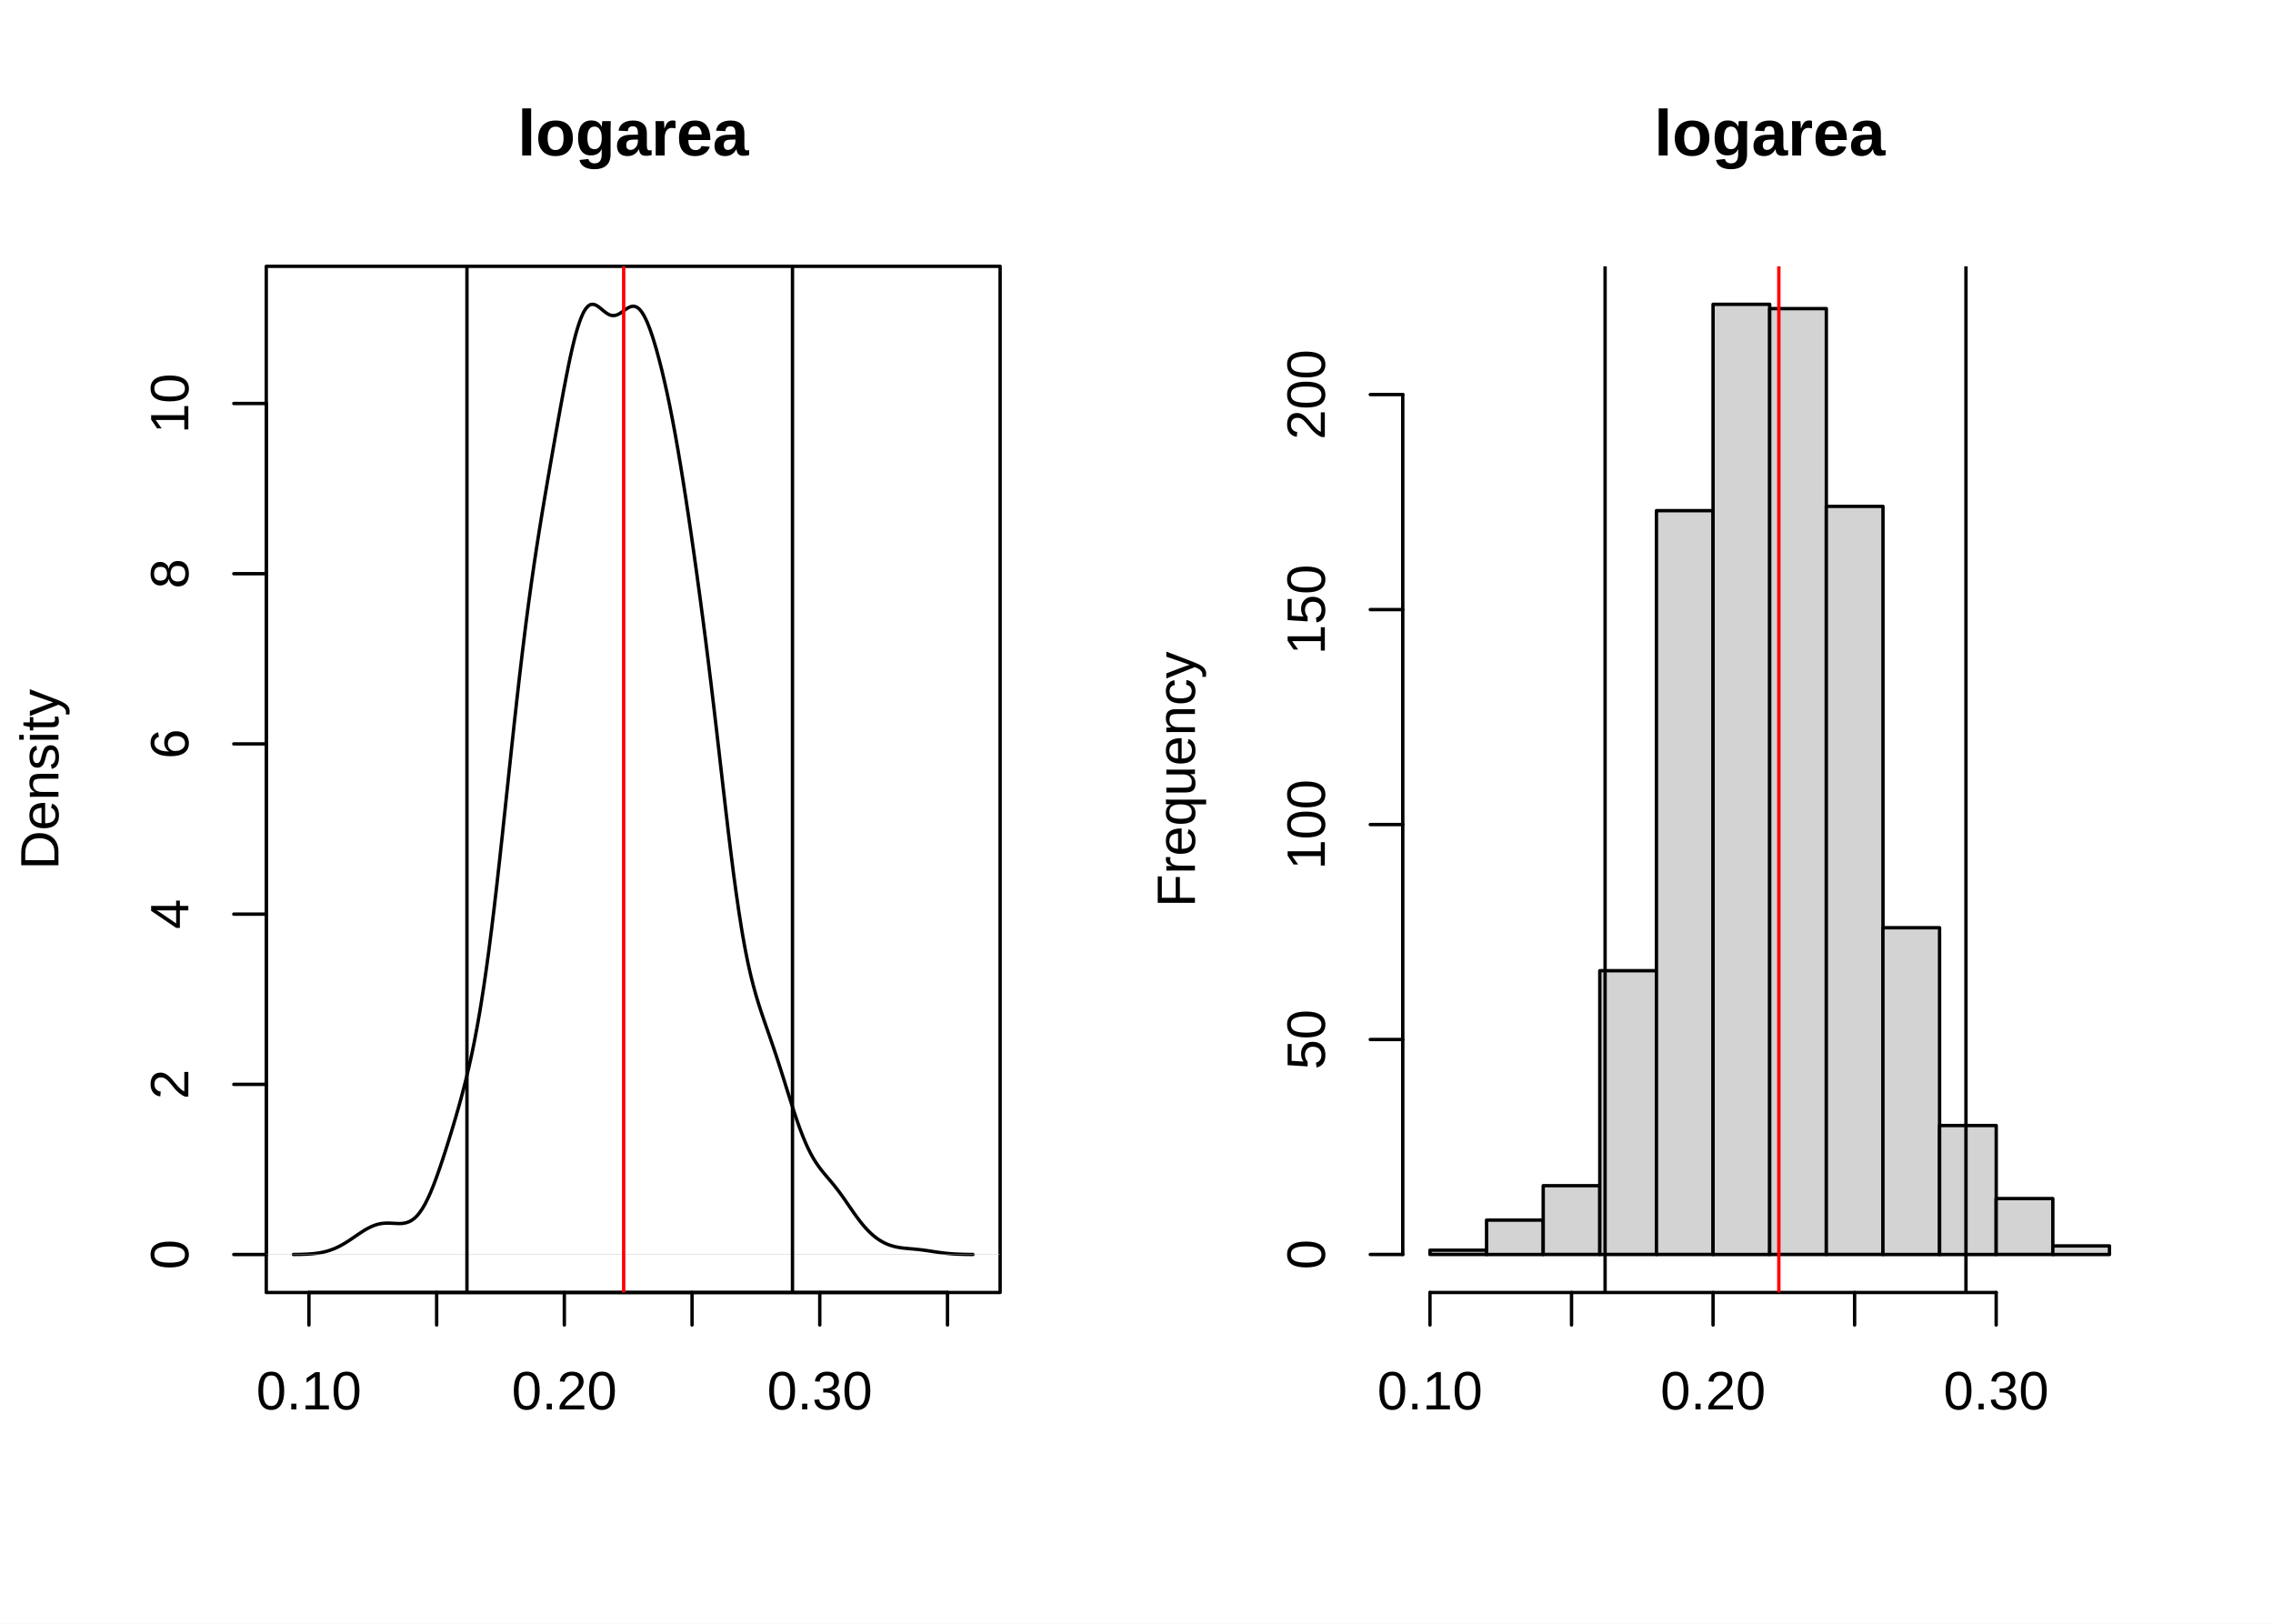
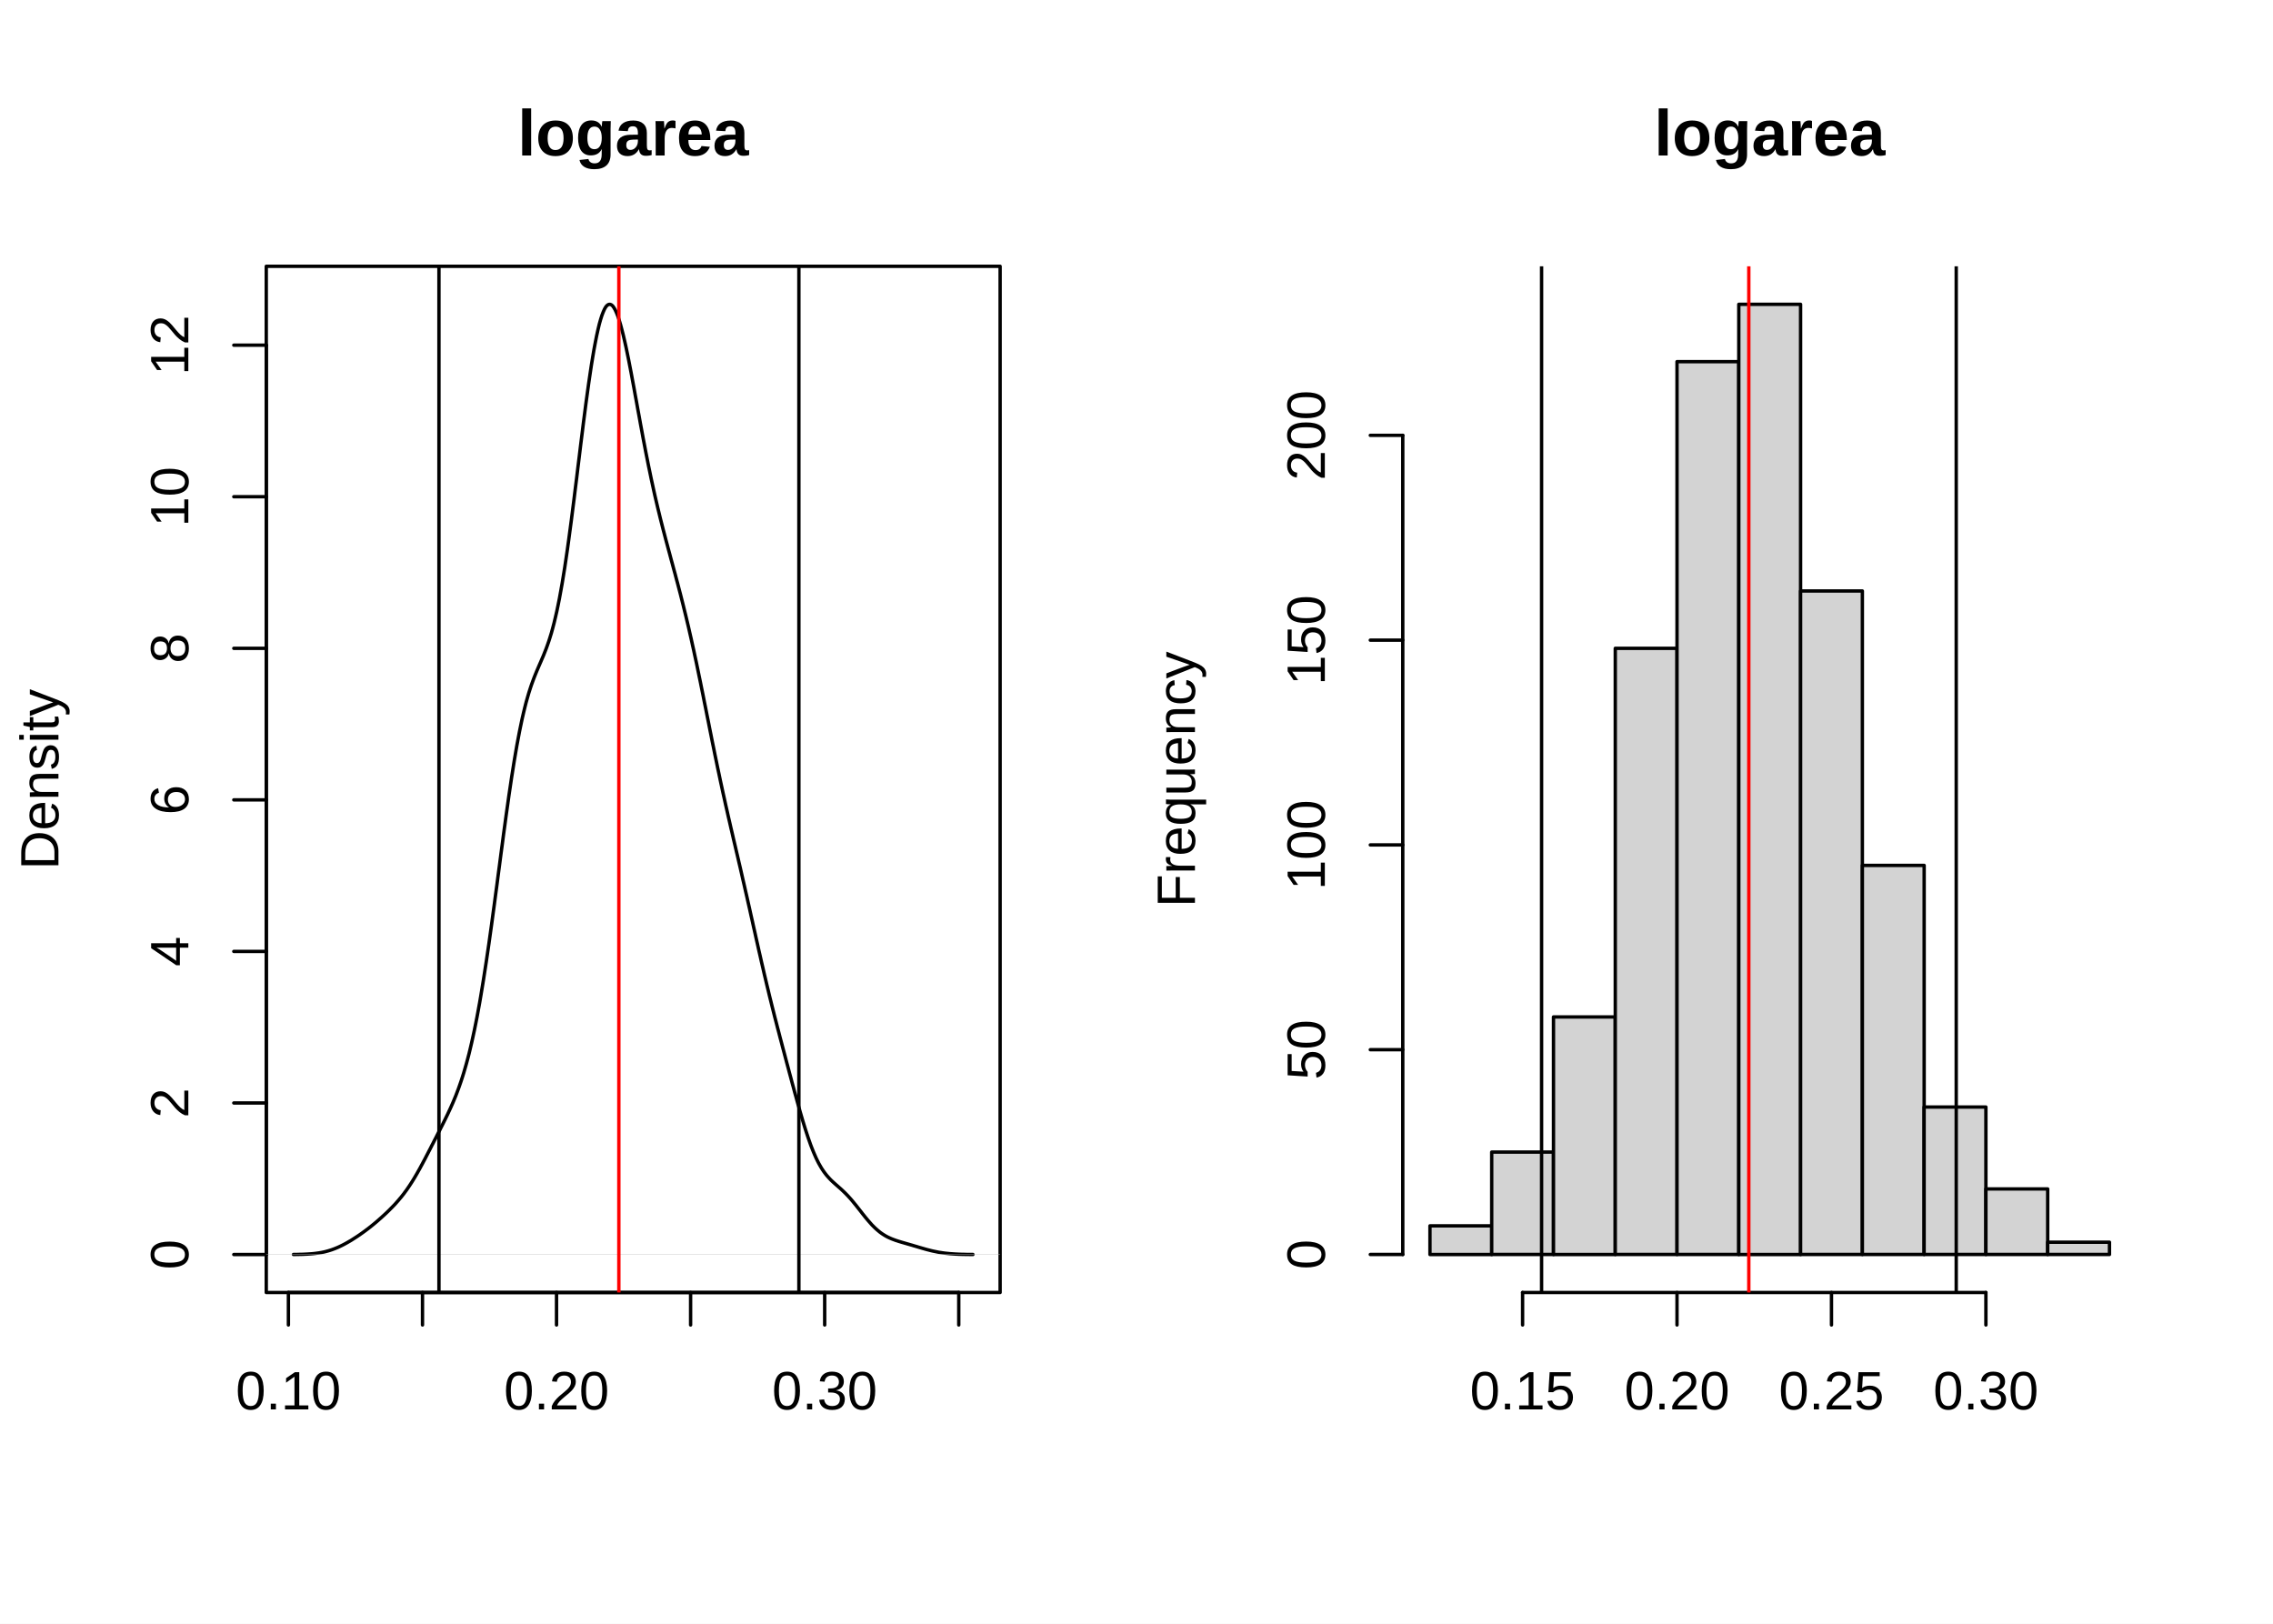
<svg xmlns="http://www.w3.org/2000/svg" viewBox="0 0 504.00 360.00">
  <defs>
    <style type="text/css">
    line, polyline, polygon, path, rect, circle {
      fill: none;
      stroke: #000000;
      stroke-linecap: round;
      stroke-linejoin: round;
      stroke-miterlimit: 10.00;
    }
  </style>
  </defs>
  <rect width="100%" height="100%" style="stroke: none; fill: #FFFFFF;" />
  <defs>
    <clipPath id="cpNTkuMDR8MjIxLjc2fDI4Ni41Nnw1OS4wNA==">
      <rect x="59.04" y="59.04" width="162.72" height="227.52" />
    </clipPath>
  </defs>
-   <polyline points="65.07,278.13 65.36,278.13 65.66,278.12 65.95,278.12 66.25,278.12 66.54,278.11 66.84,278.10 67.13,278.09 67.43,278.08 67.72,278.07 68.02,278.06 68.31,278.04 68.60,278.02 68.90,278.00 69.19,277.98 69.49,277.95 69.78,277.92 70.08,277.88 70.37,277.84 70.67,277.80 70.96,277.75 71.26,277.69 71.55,277.63 71.85,277.57 72.14,277.49 72.44,277.42 72.73,277.33 73.03,277.24 73.32,277.14 73.62,277.03 73.91,276.92 74.21,276.80 74.50,276.67 74.80,276.53 75.09,276.39 75.39,276.24 75.68,276.08 75.98,275.91 76.27,275.74 76.57,275.57 76.86,275.38 77.16,275.20 77.45,275.01 77.75,274.81 78.04,274.61 78.33,274.41 78.63,274.21 78.92,274.01 79.22,273.81 79.51,273.61 79.81,273.41 80.10,273.22 80.40,273.03 80.69,272.84 80.99,272.66 81.28,272.49 81.58,272.33 81.87,272.18 82.17,272.03 82.46,271.90 82.76,271.77 83.05,271.66 83.35,271.56 83.64,271.47 83.94,271.40 84.23,271.33 84.53,271.28 84.82,271.24 85.12,271.21 85.41,271.19 85.71,271.18 86.00,271.17 86.30,271.18 86.59,271.19 86.89,271.20 87.18,271.22 87.48,271.23 87.77,271.25 88.06,271.26 88.36,271.27 88.65,271.27 88.95,271.26 89.24,271.24 89.54,271.20 89.83,271.14 90.13,271.07 90.42,270.97 90.72,270.86 91.01,270.71 91.31,270.54 91.60,270.33 91.90,270.10 92.19,269.83 92.49,269.53 92.78,269.18 93.08,268.80 93.37,268.39 93.67,267.93 93.96,267.45 94.26,266.92 94.55,266.35 94.85,265.75 95.14,265.11 95.44,264.45 95.73,263.75 96.03,263.01 96.32,262.26 96.62,261.47 96.91,260.66 97.20,259.84 97.50,258.99 97.79,258.12 98.09,257.24 98.38,256.34 98.68,255.43 98.97,254.51 99.27,253.57 99.56,252.63 99.86,251.67 100.15,250.71 100.45,249.73 100.74,248.74 101.04,247.74 101.33,246.72 101.63,245.69 101.92,244.64 102.22,243.57 102.51,242.47 102.81,241.34 103.10,240.19 103.40,239.00 103.69,237.78 103.99,236.51 104.28,235.20 104.58,233.85 104.87,232.44 105.17,230.99 105.46,229.46 105.76,227.88 106.05,226.24 106.35,224.53 106.64,222.76 106.93,220.91 107.23,218.99 107.52,217.00 107.82,214.94 108.11,212.81 108.41,210.61 108.70,208.34 109.00,206.00 109.29,203.60 109.59,201.14 109.88,198.63 110.18,196.06 110.47,193.44 110.77,190.79 111.06,188.09 111.36,185.37 111.65,182.63 111.95,179.86 112.24,177.09 112.54,174.31 112.83,171.53 113.13,168.75 113.42,165.99 113.72,163.26 114.01,160.54 114.31,157.86 114.60,155.21 114.90,152.59 115.19,150.02 115.49,147.50 115.78,145.03 116.08,142.60 116.37,140.22 116.66,137.91 116.96,135.64 117.25,133.43 117.55,131.27 117.84,129.15 118.14,127.09 118.43,125.08 118.73,123.11 119.02,121.18 119.32,119.28 119.61,117.42 119.91,115.59 120.20,113.79 120.50,112.02 120.79,110.26 121.09,108.52 121.38,106.79 121.68,105.08 121.97,103.37 122.27,101.68 122.56,99.99 122.86,98.31 123.15,96.63 123.45,94.97 123.74,93.32 124.04,91.67 124.33,90.04 124.63,88.44 124.92,86.85 125.22,85.29 125.51,83.77 125.81,82.28 126.10,80.83 126.39,79.44 126.69,78.10 126.98,76.82 127.28,75.60 127.57,74.45 127.87,73.39 128.16,72.42 128.46,71.52 128.75,70.71 129.05,69.98 129.34,69.35 129.64,68.82 129.93,68.39 130.23,68.04 130.52,67.77 130.82,67.58 131.11,67.49 131.41,67.47 131.70,67.51 132.00,67.60 132.29,67.74 132.59,67.93 132.88,68.15 133.18,68.38 133.47,68.63 133.77,68.87 134.06,69.11 134.36,69.33 134.65,69.53 134.95,69.69 135.24,69.83 135.54,69.92 135.83,69.96 136.12,69.96 136.42,69.92 136.71,69.84 137.01,69.72 137.30,69.57 137.60,69.39 137.89,69.20 138.19,68.99 138.48,68.77 138.78,68.57 139.07,68.37 139.37,68.20 139.66,68.06 139.96,67.96 140.25,67.90 140.55,67.90 140.84,67.96 141.14,68.08 141.43,68.26 141.73,68.50 142.02,68.82 142.32,69.21 142.61,69.67 142.91,70.20 143.20,70.78 143.50,71.43 143.79,72.15 144.09,72.92 144.38,73.75 144.68,74.63 144.97,75.55 145.26,76.52 145.56,77.54 145.85,78.61 146.15,79.71 146.44,80.85 146.74,82.03 147.03,83.26 147.33,84.53 147.62,85.83 147.92,87.18 148.21,88.56 148.51,89.99 148.80,91.47 149.10,92.99 149.39,94.54 149.69,96.14 149.98,97.78 150.28,99.47 150.57,101.20 150.87,102.96 151.16,104.76 151.46,106.59 151.75,108.46 152.05,110.36 152.34,112.30 152.64,114.25 152.93,116.24 153.23,118.25 153.52,120.29 153.82,122.35 154.11,124.43 154.41,126.54 154.70,128.67 154.99,130.82 155.29,133.01 155.58,135.22 155.88,137.45 156.17,139.71 156.47,142.01 156.76,144.33 157.06,146.69 157.35,149.08 157.65,151.49 157.94,153.94 158.24,156.41 158.53,158.91 158.83,161.43 159.12,163.97 159.42,166.53 159.71,169.09 160.01,171.66 160.30,174.22 160.60,176.77 160.89,179.31 161.19,181.82 161.48,184.30 161.78,186.74 162.07,189.13 162.37,191.47 162.66,193.76 162.96,195.97 163.25,198.10 163.55,200.17 163.84,202.16 164.14,204.07 164.43,205.89 164.72,207.62 165.02,209.27 165.31,210.84 165.61,212.33 165.90,213.75 166.20,215.08 166.49,216.34 166.79,217.53 167.08,218.67 167.38,219.76 167.67,220.79 167.97,221.78 168.26,222.73 168.56,223.66 168.85,224.55 169.15,225.43 169.44,226.29 169.74,227.15 170.03,227.99 170.33,228.84 170.62,229.68 170.92,230.54 171.21,231.39 171.51,232.26 171.80,233.14 172.10,234.02 172.39,234.92 172.69,235.83 172.98,236.74 173.28,237.67 173.57,238.60 173.87,239.54 174.16,240.48 174.45,241.42 174.75,242.36 175.04,243.29 175.34,244.22 175.63,245.14 175.93,246.05 176.22,246.94 176.52,247.82 176.81,248.68 177.11,249.51 177.40,250.32 177.70,251.10 177.99,251.86 178.29,252.58 178.58,253.28 178.88,253.95 179.17,254.58 179.47,255.18 179.76,255.76 180.06,256.30 180.35,256.82 180.65,257.30 180.94,257.76 181.24,258.20 181.53,258.62 181.83,259.02 182.12,259.41 182.42,259.78 182.71,260.14 183.01,260.49 183.30,260.84 183.60,261.19 183.89,261.54 184.18,261.88 184.48,262.24 184.77,262.59 185.07,262.96 185.36,263.33 185.66,263.71 185.95,264.10 186.25,264.49 186.54,264.90 186.84,265.31 187.13,265.73 187.43,266.15 187.72,266.58 188.02,267.01 188.31,267.44 188.61,267.87 188.90,268.29 189.20,268.72 189.49,269.14 189.79,269.55 190.08,269.96 190.38,270.35 190.67,270.74 190.97,271.11 191.26,271.48 191.56,271.83 191.85,272.17 192.15,272.49 192.44,272.80 192.74,273.10 193.03,273.38 193.32,273.65 193.62,273.91 193.91,274.15 194.21,274.38 194.50,274.60 194.80,274.80 195.09,274.99 195.39,275.17 195.68,275.34 195.98,275.50 196.27,275.64 196.57,275.78 196.86,275.90 197.16,276.01 197.45,276.11 197.75,276.21 198.04,276.29 198.34,276.37 198.63,276.44 198.93,276.50 199.22,276.55 199.52,276.60 199.81,276.65 200.11,276.69 200.40,276.72 200.70,276.75 200.99,276.78 201.29,276.81 201.58,276.84 201.88,276.86 202.17,276.89 202.47,276.91 202.76,276.94 203.05,276.97 203.35,277.00 203.64,277.03 203.94,277.06 204.23,277.10 204.53,277.13 204.82,277.17 205.12,277.21 205.41,277.25 205.71,277.30 206.00,277.34 206.30,277.38 206.59,277.43 206.89,277.48 207.18,277.52 207.48,277.56 207.77,277.61 208.07,277.65 208.36,277.69 208.66,277.73 208.95,277.77 209.25,277.81 209.54,277.84 209.84,277.87 210.13,277.90 210.43,277.93 210.72,277.95 211.02,277.98 211.31,278.00 211.61,278.02 211.90,278.03 212.20,278.05 212.49,278.06 212.78,278.07 213.08,278.08 213.37,278.09 213.67,278.10 213.96,278.11 214.26,278.11 214.55,278.12 214.85,278.12 215.14,278.13 215.44,278.13 215.73,278.13 " style="stroke-width: 0.75;" clip-path="url(#cpNTkuMDR8MjIxLjc2fDI4Ni41Nnw1OS4wNA==)" />
+   <polyline points="65.07,278.13 65.36,278.13 65.66,278.12 65.95,278.12 66.25,278.11 66.54,278.10 66.84,278.10 67.13,278.09 67.43,278.08 67.72,278.06 68.02,278.05 68.31,278.03 68.60,278.01 68.90,277.99 69.19,277.97 69.49,277.94 69.78,277.91 70.08,277.87 70.37,277.83 70.67,277.79 70.96,277.74 71.26,277.69 71.55,277.63 71.85,277.57 72.14,277.50 72.44,277.42 72.73,277.34 73.03,277.25 73.32,277.16 73.62,277.06 73.91,276.95 74.21,276.84 74.50,276.72 74.80,276.60 75.09,276.47 75.39,276.33 75.68,276.19 75.98,276.04 76.27,275.89 76.57,275.73 76.86,275.57 77.16,275.40 77.45,275.23 77.75,275.06 78.04,274.88 78.33,274.69 78.63,274.50 78.92,274.31 79.22,274.12 79.51,273.92 79.81,273.72 80.10,273.51 80.40,273.30 80.69,273.09 80.99,272.87 81.28,272.65 81.58,272.43 81.87,272.20 82.17,271.97 82.46,271.73 82.76,271.49 83.05,271.25 83.35,271.00 83.64,270.75 83.94,270.49 84.23,270.23 84.53,269.97 84.82,269.70 85.12,269.43 85.41,269.16 85.71,268.88 86.00,268.60 86.30,268.31 86.59,268.01 86.89,267.71 87.18,267.41 87.48,267.10 87.77,266.78 88.06,266.45 88.36,266.11 88.65,265.76 88.95,265.41 89.24,265.04 89.54,264.66 89.83,264.26 90.13,263.86 90.42,263.44 90.72,263.00 91.01,262.56 91.31,262.10 91.60,261.63 91.90,261.14 92.19,260.64 92.49,260.13 92.78,259.61 93.08,259.08 93.37,258.54 93.67,257.99 93.96,257.44 94.26,256.88 94.55,256.31 94.85,255.74 95.14,255.17 95.44,254.60 95.73,254.02 96.03,253.45 96.32,252.87 96.62,252.30 96.91,251.72 97.20,251.15 97.50,250.57 97.79,249.99 98.09,249.40 98.38,248.82 98.68,248.22 98.97,247.62 99.27,247.01 99.56,246.38 99.86,245.74 100.15,245.09 100.45,244.41 100.74,243.71 101.04,242.99 101.33,242.23 101.63,241.44 101.92,240.62 102.22,239.76 102.51,238.87 102.81,237.92 103.10,236.92 103.40,235.88 103.69,234.80 103.99,233.66 104.28,232.45 104.58,231.18 104.87,229.86 105.17,228.48 105.46,227.05 105.76,225.53 106.05,223.96 106.35,222.32 106.64,220.62 106.93,218.87 107.23,217.04 107.52,215.16 107.82,213.22 108.11,211.24 108.41,209.20 108.70,207.12 109.00,204.99 109.29,202.83 109.59,200.64 109.88,198.43 110.18,196.20 110.47,193.96 110.77,191.71 111.06,189.47 111.36,187.24 111.65,185.02 111.95,182.83 112.24,180.68 112.54,178.56 112.83,176.48 113.13,174.46 113.42,172.50 113.72,170.60 114.01,168.77 114.31,167.00 114.60,165.31 114.90,163.71 115.19,162.18 115.49,160.73 115.78,159.35 116.08,158.05 116.37,156.85 116.66,155.71 116.96,154.65 117.25,153.65 117.55,152.71 117.84,151.84 118.14,151.02 118.43,150.24 118.73,149.49 119.02,148.78 119.32,148.08 119.61,147.40 119.91,146.72 120.20,146.04 120.50,145.34 120.79,144.61 121.09,143.85 121.38,143.05 121.68,142.19 121.97,141.28 122.27,140.31 122.56,139.25 122.86,138.11 123.15,136.89 123.45,135.59 123.74,134.20 124.04,132.70 124.33,131.11 124.63,129.44 124.92,127.67 125.22,125.82 125.51,123.86 125.81,121.82 126.10,119.72 126.39,117.55 126.69,115.31 126.98,113.02 127.28,110.68 127.57,108.30 127.87,105.91 128.16,103.50 128.46,101.08 128.75,98.68 129.05,96.30 129.34,93.94 129.64,91.63 129.93,89.37 130.23,87.18 130.52,85.07 130.82,83.03 131.11,81.09 131.41,79.25 131.70,77.54 132.00,75.94 132.29,74.46 132.59,73.10 132.88,71.88 133.18,70.82 133.47,69.91 133.77,69.13 134.06,68.49 134.36,67.99 134.65,67.68 134.95,67.50 135.24,67.47 135.54,67.57 135.83,67.80 136.12,68.20 136.42,68.73 136.71,69.37 137.01,70.13 137.30,70.99 137.60,71.99 137.89,73.08 138.19,74.25 138.48,75.50 138.78,76.83 139.07,78.23 139.37,79.69 139.66,81.19 139.96,82.73 140.25,84.30 140.55,85.90 140.84,87.52 141.14,89.14 141.43,90.77 141.73,92.39 142.02,94.00 142.32,95.60 142.61,97.18 142.91,98.73 143.20,100.26 143.50,101.76 143.79,103.23 144.09,104.66 144.38,106.07 144.68,107.44 144.97,108.78 145.26,110.08 145.56,111.36 145.85,112.60 146.15,113.82 146.44,115.02 146.74,116.19 147.03,117.34 147.33,118.47 147.62,119.59 147.92,120.70 148.21,121.79 148.51,122.89 148.80,123.98 149.10,125.07 149.39,126.16 149.69,127.25 149.98,128.36 150.28,129.47 150.57,130.59 150.87,131.73 151.16,132.88 151.46,134.06 151.75,135.25 152.05,136.46 152.34,137.69 152.64,138.94 152.93,140.22 153.23,141.52 153.52,142.84 153.82,144.18 154.11,145.54 154.41,146.92 154.70,148.33 154.99,149.75 155.29,151.18 155.58,152.63 155.88,154.09 156.17,155.57 156.47,157.04 156.76,158.52 157.06,160.00 157.35,161.48 157.65,162.96 157.94,164.43 158.24,165.88 158.53,167.33 158.83,168.77 159.12,170.19 159.42,171.59 159.71,172.98 160.01,174.36 160.30,175.71 160.60,177.05 160.89,178.38 161.19,179.69 161.48,180.99 161.78,182.28 162.07,183.55 162.37,184.82 162.66,186.09 162.96,187.35 163.25,188.61 163.55,189.88 163.84,191.14 164.14,192.41 164.43,193.68 164.72,194.96 165.02,196.25 165.31,197.54 165.61,198.84 165.90,200.15 166.20,201.46 166.49,202.78 166.79,204.10 167.08,205.42 167.38,206.74 167.67,208.06 167.97,209.38 168.26,210.69 168.56,211.99 168.85,213.28 169.15,214.56 169.44,215.83 169.74,217.09 170.03,218.33 170.33,219.56 170.62,220.78 170.92,221.98 171.21,223.16 171.51,224.34 171.80,225.50 172.10,226.65 172.39,227.79 172.69,228.92 172.98,230.05 173.28,231.17 173.57,232.28 173.87,233.40 174.16,234.51 174.45,235.61 174.75,236.72 175.04,237.82 175.34,238.92 175.63,240.02 175.93,241.11 176.22,242.20 176.52,243.27 176.81,244.34 177.11,245.39 177.40,246.43 177.70,247.45 177.99,248.45 178.29,249.43 178.58,250.37 178.88,251.29 179.17,252.17 179.47,253.03 179.76,253.85 180.06,254.62 180.35,255.35 180.65,256.05 180.94,256.71 181.24,257.33 181.53,257.90 181.83,258.43 182.12,258.93 182.42,259.39 182.71,259.82 183.01,260.22 183.30,260.59 183.60,260.93 183.89,261.25 184.18,261.56 184.48,261.85 184.77,262.12 185.07,262.39 185.36,262.65 185.66,262.91 185.95,263.17 186.25,263.43 186.54,263.69 186.84,263.97 187.13,264.25 187.43,264.54 187.72,264.84 188.02,265.15 188.31,265.47 188.61,265.80 188.90,266.14 189.20,266.50 189.49,266.86 189.79,267.22 190.08,267.59 190.38,267.97 190.67,268.34 190.97,268.72 191.26,269.10 191.56,269.47 191.85,269.84 192.15,270.20 192.44,270.55 192.74,270.89 193.03,271.22 193.32,271.55 193.62,271.85 193.91,272.14 194.21,272.42 194.50,272.68 194.80,272.93 195.09,273.17 195.39,273.39 195.68,273.59 195.98,273.78 196.27,273.96 196.57,274.13 196.86,274.28 197.16,274.42 197.45,274.55 197.75,274.68 198.04,274.79 198.34,274.90 198.63,275.01 198.93,275.10 199.22,275.20 199.52,275.29 199.81,275.38 200.11,275.47 200.40,275.55 200.70,275.64 200.99,275.72 201.29,275.81 201.58,275.89 201.88,275.98 202.17,276.06 202.47,276.15 202.76,276.24 203.05,276.32 203.35,276.41 203.64,276.50 203.94,276.59 204.23,276.67 204.53,276.76 204.82,276.84 205.12,276.93 205.41,277.01 205.71,277.09 206.00,277.16 206.30,277.24 206.59,277.31 206.89,277.38 207.18,277.44 207.48,277.50 207.77,277.56 208.07,277.62 208.36,277.67 208.66,277.71 208.95,277.76 209.25,277.80 209.54,277.84 209.84,277.87 210.13,277.90 210.43,277.93 210.72,277.96 211.02,277.98 211.31,278.00 211.61,278.02 211.90,278.04 212.20,278.05 212.49,278.07 212.78,278.08 213.08,278.09 213.37,278.10 213.67,278.10 213.96,278.11 214.26,278.12 214.55,278.12 214.85,278.12 215.14,278.13 215.44,278.13 215.73,278.13 " style="stroke-width: 0.75;" clip-path="url(#cpNTkuMDR8MjIxLjc2fDI4Ni41Nnw1OS4wNA==)" />
  <defs>
    <clipPath id="cpMC4wMHw1MDQuMDB8MzYwLjAwfDAuMDA=">
      <rect x="0.00" y="0.00" width="504.00" height="360.00" />
    </clipPath>
  </defs>
-   <line x1="68.50" y1="286.56" x2="210.09" y2="286.56" style="stroke-width: 0.75;" clip-path="url(#cpMC4wMHw1MDQuMDB8MzYwLjAwfDAuMDA=)" />
-   <line x1="68.50" y1="286.56" x2="68.50" y2="293.76" style="stroke-width: 0.75;" clip-path="url(#cpMC4wMHw1MDQuMDB8MzYwLjAwfDAuMDA=)" />
-   <line x1="96.82" y1="286.56" x2="96.82" y2="293.76" style="stroke-width: 0.75;" clip-path="url(#cpMC4wMHw1MDQuMDB8MzYwLjAwfDAuMDA=)" />
-   <line x1="125.13" y1="286.56" x2="125.13" y2="293.76" style="stroke-width: 0.75;" clip-path="url(#cpMC4wMHw1MDQuMDB8MzYwLjAwfDAuMDA=)" />
-   <line x1="153.45" y1="286.56" x2="153.45" y2="293.76" style="stroke-width: 0.75;" clip-path="url(#cpMC4wMHw1MDQuMDB8MzYwLjAwfDAuMDA=)" />
-   <line x1="181.77" y1="286.56" x2="181.77" y2="293.76" style="stroke-width: 0.75;" clip-path="url(#cpMC4wMHw1MDQuMDB8MzYwLjAwfDAuMDA=)" />
-   <line x1="210.09" y1="286.56" x2="210.09" y2="293.76" style="stroke-width: 0.75;" clip-path="url(#cpMC4wMHw1MDQuMDB8MzYwLjAwfDAuMDA=)" />
+   <line x1="63.95" y1="286.56" x2="212.59" y2="286.56" style="stroke-width: 0.75;" clip-path="url(#cpMC4wMHw1MDQuMDB8MzYwLjAwfDAuMDA=)" />
+   <line x1="63.95" y1="286.56" x2="63.95" y2="293.76" style="stroke-width: 0.75;" clip-path="url(#cpMC4wMHw1MDQuMDB8MzYwLjAwfDAuMDA=)" />
+   <line x1="93.68" y1="286.56" x2="93.68" y2="293.76" style="stroke-width: 0.75;" clip-path="url(#cpMC4wMHw1MDQuMDB8MzYwLjAwfDAuMDA=)" />
+   <line x1="123.40" y1="286.56" x2="123.40" y2="293.76" style="stroke-width: 0.75;" clip-path="url(#cpMC4wMHw1MDQuMDB8MzYwLjAwfDAuMDA=)" />
+   <line x1="153.13" y1="286.56" x2="153.13" y2="293.76" style="stroke-width: 0.75;" clip-path="url(#cpMC4wMHw1MDQuMDB8MzYwLjAwfDAuMDA=)" />
+   <line x1="182.86" y1="286.56" x2="182.86" y2="293.76" style="stroke-width: 0.75;" clip-path="url(#cpMC4wMHw1MDQuMDB8MzYwLjAwfDAuMDA=)" />
+   <line x1="212.59" y1="286.56" x2="212.59" y2="293.76" style="stroke-width: 0.75;" clip-path="url(#cpMC4wMHw1MDQuMDB8MzYwLjAwfDAuMDA=)" />
  <g clip-path="url(#cpMC4wMHw1MDQuMDB8MzYwLjAwfDAuMDA=)">
-     <text x="56.82" y="312.48" style="font-size: 12.00px; font-family: Arimo;" textLength="23.36px" lengthAdjust="spacingAndGlyphs">0.10</text>
+     <text x="52.27" y="312.48" style="font-size: 12.00px; font-family: Arimo;" textLength="23.36px" lengthAdjust="spacingAndGlyphs">0.10</text>
  </g>
  <g clip-path="url(#cpMC4wMHw1MDQuMDB8MzYwLjAwfDAuMDA=)">
-     <text x="113.46" y="312.48" style="font-size: 12.00px; font-family: Arimo;" textLength="23.36px" lengthAdjust="spacingAndGlyphs">0.20</text>
+     <text x="111.73" y="312.48" style="font-size: 12.00px; font-family: Arimo;" textLength="23.36px" lengthAdjust="spacingAndGlyphs">0.20</text>
  </g>
  <g clip-path="url(#cpMC4wMHw1MDQuMDB8MzYwLjAwfDAuMDA=)">
-     <text x="170.09" y="312.48" style="font-size: 12.00px; font-family: Arimo;" textLength="23.36px" lengthAdjust="spacingAndGlyphs">0.30</text>
+     <text x="171.18" y="312.48" style="font-size: 12.00px; font-family: Arimo;" textLength="23.36px" lengthAdjust="spacingAndGlyphs">0.30</text>
  </g>
-   <line x1="59.04" y1="278.14" x2="59.04" y2="89.46" style="stroke-width: 0.75;" clip-path="url(#cpMC4wMHw1MDQuMDB8MzYwLjAwfDAuMDA=)" />
+   <line x1="59.04" y1="278.14" x2="59.04" y2="76.53" style="stroke-width: 0.75;" clip-path="url(#cpMC4wMHw1MDQuMDB8MzYwLjAwfDAuMDA=)" />
  <line x1="59.04" y1="278.14" x2="51.84" y2="278.14" style="stroke-width: 0.75;" clip-path="url(#cpMC4wMHw1MDQuMDB8MzYwLjAwfDAuMDA=)" />
-   <line x1="59.04" y1="240.41" x2="51.84" y2="240.41" style="stroke-width: 0.75;" clip-path="url(#cpMC4wMHw1MDQuMDB8MzYwLjAwfDAuMDA=)" />
-   <line x1="59.04" y1="202.67" x2="51.84" y2="202.67" style="stroke-width: 0.75;" clip-path="url(#cpMC4wMHw1MDQuMDB8MzYwLjAwfDAuMDA=)" />
-   <line x1="59.04" y1="164.93" x2="51.84" y2="164.93" style="stroke-width: 0.75;" clip-path="url(#cpMC4wMHw1MDQuMDB8MzYwLjAwfDAuMDA=)" />
-   <line x1="59.04" y1="127.20" x2="51.84" y2="127.20" style="stroke-width: 0.75;" clip-path="url(#cpMC4wMHw1MDQuMDB8MzYwLjAwfDAuMDA=)" />
-   <line x1="59.04" y1="89.46" x2="51.84" y2="89.46" style="stroke-width: 0.75;" clip-path="url(#cpMC4wMHw1MDQuMDB8MzYwLjAwfDAuMDA=)" />
+   <line x1="59.04" y1="244.54" x2="51.84" y2="244.54" style="stroke-width: 0.75;" clip-path="url(#cpMC4wMHw1MDQuMDB8MzYwLjAwfDAuMDA=)" />
+   <line x1="59.04" y1="210.94" x2="51.84" y2="210.94" style="stroke-width: 0.75;" clip-path="url(#cpMC4wMHw1MDQuMDB8MzYwLjAwfDAuMDA=)" />
+   <line x1="59.04" y1="177.34" x2="51.84" y2="177.34" style="stroke-width: 0.75;" clip-path="url(#cpMC4wMHw1MDQuMDB8MzYwLjAwfDAuMDA=)" />
+   <line x1="59.04" y1="143.74" x2="51.84" y2="143.74" style="stroke-width: 0.75;" clip-path="url(#cpMC4wMHw1MDQuMDB8MzYwLjAwfDAuMDA=)" />
+   <line x1="59.04" y1="110.13" x2="51.84" y2="110.13" style="stroke-width: 0.75;" clip-path="url(#cpMC4wMHw1MDQuMDB8MzYwLjAwfDAuMDA=)" />
+   <line x1="59.04" y1="76.53" x2="51.84" y2="76.53" style="stroke-width: 0.75;" clip-path="url(#cpMC4wMHw1MDQuMDB8MzYwLjAwfDAuMDA=)" />
  <g clip-path="url(#cpMC4wMHw1MDQuMDB8MzYwLjAwfDAuMDA=)">
    <text transform="translate(41.76,281.48) rotate(-90)" style="font-size: 12.00px; font-family: Arimo;" textLength="6.67px" lengthAdjust="spacingAndGlyphs">0</text>
  </g>
  <g clip-path="url(#cpMC4wMHw1MDQuMDB8MzYwLjAwfDAuMDA=)">
-     <text transform="translate(41.76,243.74) rotate(-90)" style="font-size: 12.00px; font-family: Arimo;" textLength="6.67px" lengthAdjust="spacingAndGlyphs">2</text>
+     <text transform="translate(41.76,247.88) rotate(-90)" style="font-size: 12.00px; font-family: Arimo;" textLength="6.67px" lengthAdjust="spacingAndGlyphs">2</text>
  </g>
  <g clip-path="url(#cpMC4wMHw1MDQuMDB8MzYwLjAwfDAuMDA=)">
-     <text transform="translate(41.76,206.01) rotate(-90)" style="font-size: 12.00px; font-family: Arimo;" textLength="6.67px" lengthAdjust="spacingAndGlyphs">4</text>
+     <text transform="translate(41.76,214.28) rotate(-90)" style="font-size: 12.00px; font-family: Arimo;" textLength="6.67px" lengthAdjust="spacingAndGlyphs">4</text>
  </g>
  <g clip-path="url(#cpMC4wMHw1MDQuMDB8MzYwLjAwfDAuMDA=)">
-     <text transform="translate(41.76,168.27) rotate(-90)" style="font-size: 12.00px; font-family: Arimo;" textLength="6.67px" lengthAdjust="spacingAndGlyphs">6</text>
+     <text transform="translate(41.76,180.67) rotate(-90)" style="font-size: 12.00px; font-family: Arimo;" textLength="6.67px" lengthAdjust="spacingAndGlyphs">6</text>
  </g>
  <g clip-path="url(#cpMC4wMHw1MDQuMDB8MzYwLjAwfDAuMDA=)">
-     <text transform="translate(41.76,130.53) rotate(-90)" style="font-size: 12.00px; font-family: Arimo;" textLength="6.67px" lengthAdjust="spacingAndGlyphs">8</text>
+     <text transform="translate(41.76,147.07) rotate(-90)" style="font-size: 12.00px; font-family: Arimo;" textLength="6.67px" lengthAdjust="spacingAndGlyphs">8</text>
  </g>
  <g clip-path="url(#cpMC4wMHw1MDQuMDB8MzYwLjAwfDAuMDA=)">
-     <text transform="translate(41.76,96.13) rotate(-90)" style="font-size: 12.00px; font-family: Arimo;" textLength="13.35px" lengthAdjust="spacingAndGlyphs">10</text>
+     <text transform="translate(41.76,116.81) rotate(-90)" style="font-size: 12.00px; font-family: Arimo;" textLength="13.35px" lengthAdjust="spacingAndGlyphs">10</text>
+   </g>
+   <g clip-path="url(#cpMC4wMHw1MDQuMDB8MzYwLjAwfDAuMDA=)">
+     <text transform="translate(41.76,83.20) rotate(-90)" style="font-size: 12.00px; font-family: Arimo;" textLength="13.35px" lengthAdjust="spacingAndGlyphs">12</text>
  </g>
  <polyline points="59.04,286.56 221.76,286.56 221.76,59.04 59.04,59.04 59.04,286.56 " style="stroke-width: 0.75;" clip-path="url(#cpMC4wMHw1MDQuMDB8MzYwLjAwfDAuMDA=)" />
  <defs>
    <clipPath id="cpMC4wMHwyNTIuMDB8MzYwLjAwfDAuMDA=">
      <rect x="0.00" y="0.00" width="252.00" height="360.00" />
    </clipPath>
  </defs>
  <g clip-path="url(#cpMC4wMHwyNTIuMDB8MzYwLjAwfDAuMDA=)">
    <text x="114.79" y="34.47" style="font-size: 14.40px; font-weight: bold; font-family: Arimo;" textLength="51.22px" lengthAdjust="spacingAndGlyphs">logarea</text>
  </g>
  <g clip-path="url(#cpMC4wMHwyNTIuMDB8MzYwLjAwfDAuMDA=)">
    <text transform="translate(12.96,192.81) rotate(-90)" style="font-size: 12.00px; font-family: Arimo;" textLength="40.01px" lengthAdjust="spacingAndGlyphs">Density</text>
  </g>
  <defs>
    <clipPath id="cpNTkuMDR8MjIxLjc2fDI4Ni41Nnw1OS4wNA==">
      <rect x="59.04" y="59.04" width="162.72" height="227.52" />
    </clipPath>
  </defs>
  <line x1="59.04" y1="278.14" x2="221.76" y2="278.14" style="stroke-width: 0.075; stroke: #BEBEBE;" clip-path="url(#cpNTkuMDR8MjIxLjc2fDI4Ni41Nnw1OS4wNA==)" />
-   <line x1="138.29" y1="286.56" x2="138.29" y2="59.04" style="stroke-width: 0.75; stroke: #FF0000;" clip-path="url(#cpNTkuMDR8MjIxLjc2fDI4Ni41Nnw1OS4wNA==)" />
-   <line x1="103.54" y1="286.56" x2="103.54" y2="59.04" style="stroke-width: 0.75;" clip-path="url(#cpNTkuMDR8MjIxLjc2fDI4Ni41Nnw1OS4wNA==)" />
-   <line x1="175.72" y1="286.56" x2="175.72" y2="59.04" style="stroke-width: 0.75;" clip-path="url(#cpNTkuMDR8MjIxLjc2fDI4Ni41Nnw1OS4wNA==)" />
+   <line x1="137.22" y1="286.56" x2="137.22" y2="59.04" style="stroke-width: 0.75; stroke: #FF0000;" clip-path="url(#cpNTkuMDR8MjIxLjc2fDI4Ni41Nnw1OS4wNA==)" />
+   <line x1="97.33" y1="286.56" x2="97.33" y2="59.04" style="stroke-width: 0.75;" clip-path="url(#cpNTkuMDR8MjIxLjc2fDI4Ni41Nnw1OS4wNA==)" />
+   <line x1="177.14" y1="286.56" x2="177.14" y2="59.04" style="stroke-width: 0.75;" clip-path="url(#cpNTkuMDR8MjIxLjc2fDI4Ni41Nnw1OS4wNA==)" />
  <defs>
    <clipPath id="cpMzExLjA0fDQ3My43NnwyODYuNTZ8NTkuMDQ=">
      <rect x="311.04" y="59.04" width="162.72" height="227.52" />
    </clipPath>
  </defs>
  <defs>
    <clipPath id="cpMjUyLjAwfDUwNC4wMHwzNjAuMDB8MC4wMA==">
      <rect x="252.00" y="0.00" width="252.00" height="360.00" />
    </clipPath>
  </defs>
  <g clip-path="url(#cpMjUyLjAwfDUwNC4wMHwzNjAuMDB8MC4wMA==)">
    <text x="366.79" y="34.47" style="font-size: 14.40px; font-weight: bold; font-family: Arimo;" textLength="51.22px" lengthAdjust="spacingAndGlyphs">logarea</text>
  </g>
  <g clip-path="url(#cpMjUyLjAwfDUwNC4wMHwzNjAuMDB8MC4wMA==)">
    <text transform="translate(264.96,201.15) rotate(-90)" style="font-size: 12.00px; font-family: Arimo;" textLength="56.70px" lengthAdjust="spacingAndGlyphs">Frequency</text>
  </g>
  <defs>
    <clipPath id="cpMC4wMHw1MDQuMDB8MzYwLjAwfDAuMDA=">
      <rect x="0.00" y="0.00" width="504.00" height="360.00" />
    </clipPath>
  </defs>
-   <line x1="317.07" y1="286.56" x2="442.62" y2="286.56" style="stroke-width: 0.75;" clip-path="url(#cpMC4wMHw1MDQuMDB8MzYwLjAwfDAuMDA=)" />
-   <line x1="317.07" y1="286.56" x2="317.07" y2="293.76" style="stroke-width: 0.75;" clip-path="url(#cpMC4wMHw1MDQuMDB8MzYwLjAwfDAuMDA=)" />
-   <line x1="348.46" y1="286.56" x2="348.46" y2="293.76" style="stroke-width: 0.75;" clip-path="url(#cpMC4wMHw1MDQuMDB8MzYwLjAwfDAuMDA=)" />
-   <line x1="379.84" y1="286.56" x2="379.84" y2="293.76" style="stroke-width: 0.75;" clip-path="url(#cpMC4wMHw1MDQuMDB8MzYwLjAwfDAuMDA=)" />
-   <line x1="411.23" y1="286.56" x2="411.23" y2="293.76" style="stroke-width: 0.75;" clip-path="url(#cpMC4wMHw1MDQuMDB8MzYwLjAwfDAuMDA=)" />
-   <line x1="442.62" y1="286.56" x2="442.62" y2="293.76" style="stroke-width: 0.75;" clip-path="url(#cpMC4wMHw1MDQuMDB8MzYwLjAwfDAuMDA=)" />
+   <line x1="337.61" y1="286.56" x2="440.34" y2="286.56" style="stroke-width: 0.75;" clip-path="url(#cpMC4wMHw1MDQuMDB8MzYwLjAwfDAuMDA=)" />
+   <line x1="337.61" y1="286.56" x2="337.61" y2="293.76" style="stroke-width: 0.75;" clip-path="url(#cpMC4wMHw1MDQuMDB8MzYwLjAwfDAuMDA=)" />
+   <line x1="371.85" y1="286.56" x2="371.85" y2="293.76" style="stroke-width: 0.75;" clip-path="url(#cpMC4wMHw1MDQuMDB8MzYwLjAwfDAuMDA=)" />
+   <line x1="406.10" y1="286.56" x2="406.10" y2="293.76" style="stroke-width: 0.75;" clip-path="url(#cpMC4wMHw1MDQuMDB8MzYwLjAwfDAuMDA=)" />
+   <line x1="440.34" y1="286.56" x2="440.34" y2="293.76" style="stroke-width: 0.75;" clip-path="url(#cpMC4wMHw1MDQuMDB8MzYwLjAwfDAuMDA=)" />
  <g clip-path="url(#cpMC4wMHw1MDQuMDB8MzYwLjAwfDAuMDA=)">
-     <text x="305.39" y="312.48" style="font-size: 12.00px; font-family: Arimo;" textLength="23.36px" lengthAdjust="spacingAndGlyphs">0.10</text>
+     <text x="325.93" y="312.48" style="font-size: 12.00px; font-family: Arimo;" textLength="23.36px" lengthAdjust="spacingAndGlyphs">0.15</text>
  </g>
  <g clip-path="url(#cpMC4wMHw1MDQuMDB8MzYwLjAwfDAuMDA=)">
-     <text x="368.17" y="312.48" style="font-size: 12.00px; font-family: Arimo;" textLength="23.36px" lengthAdjust="spacingAndGlyphs">0.20</text>
+     <text x="360.18" y="312.48" style="font-size: 12.00px; font-family: Arimo;" textLength="23.36px" lengthAdjust="spacingAndGlyphs">0.20</text>
  </g>
  <g clip-path="url(#cpMC4wMHw1MDQuMDB8MzYwLjAwfDAuMDA=)">
-     <text x="430.94" y="312.48" style="font-size: 12.00px; font-family: Arimo;" textLength="23.36px" lengthAdjust="spacingAndGlyphs">0.30</text>
+     <text x="394.42" y="312.48" style="font-size: 12.00px; font-family: Arimo;" textLength="23.36px" lengthAdjust="spacingAndGlyphs">0.25</text>
  </g>
-   <line x1="311.04" y1="278.13" x2="311.04" y2="87.48" style="stroke-width: 0.75;" clip-path="url(#cpMC4wMHw1MDQuMDB8MzYwLjAwfDAuMDA=)" />
+   <g clip-path="url(#cpMC4wMHw1MDQuMDB8MzYwLjAwfDAuMDA=)">
+     <text x="428.66" y="312.48" style="font-size: 12.00px; font-family: Arimo;" textLength="23.36px" lengthAdjust="spacingAndGlyphs">0.30</text>
+   </g>
+   <line x1="311.04" y1="278.13" x2="311.04" y2="96.52" style="stroke-width: 0.75;" clip-path="url(#cpMC4wMHw1MDQuMDB8MzYwLjAwfDAuMDA=)" />
  <line x1="311.04" y1="278.13" x2="303.84" y2="278.13" style="stroke-width: 0.75;" clip-path="url(#cpMC4wMHw1MDQuMDB8MzYwLjAwfDAuMDA=)" />
-   <line x1="311.04" y1="230.47" x2="303.84" y2="230.47" style="stroke-width: 0.75;" clip-path="url(#cpMC4wMHw1MDQuMDB8MzYwLjAwfDAuMDA=)" />
-   <line x1="311.04" y1="182.81" x2="303.84" y2="182.81" style="stroke-width: 0.75;" clip-path="url(#cpMC4wMHw1MDQuMDB8MzYwLjAwfDAuMDA=)" />
-   <line x1="311.04" y1="135.15" x2="303.84" y2="135.15" style="stroke-width: 0.75;" clip-path="url(#cpMC4wMHw1MDQuMDB8MzYwLjAwfDAuMDA=)" />
-   <line x1="311.04" y1="87.48" x2="303.84" y2="87.48" style="stroke-width: 0.75;" clip-path="url(#cpMC4wMHw1MDQuMDB8MzYwLjAwfDAuMDA=)" />
+   <line x1="311.04" y1="232.73" x2="303.84" y2="232.73" style="stroke-width: 0.75;" clip-path="url(#cpMC4wMHw1MDQuMDB8MzYwLjAwfDAuMDA=)" />
+   <line x1="311.04" y1="187.33" x2="303.84" y2="187.33" style="stroke-width: 0.75;" clip-path="url(#cpMC4wMHw1MDQuMDB8MzYwLjAwfDAuMDA=)" />
+   <line x1="311.04" y1="141.93" x2="303.84" y2="141.93" style="stroke-width: 0.75;" clip-path="url(#cpMC4wMHw1MDQuMDB8MzYwLjAwfDAuMDA=)" />
+   <line x1="311.04" y1="96.52" x2="303.84" y2="96.52" style="stroke-width: 0.75;" clip-path="url(#cpMC4wMHw1MDQuMDB8MzYwLjAwfDAuMDA=)" />
  <g clip-path="url(#cpMC4wMHw1MDQuMDB8MzYwLjAwfDAuMDA=)">
    <text transform="translate(293.76,281.47) rotate(-90)" style="font-size: 12.00px; font-family: Arimo;" textLength="6.67px" lengthAdjust="spacingAndGlyphs">0</text>
  </g>
  <g clip-path="url(#cpMC4wMHw1MDQuMDB8MzYwLjAwfDAuMDA=)">
-     <text transform="translate(293.76,237.15) rotate(-90)" style="font-size: 12.00px; font-family: Arimo;" textLength="13.35px" lengthAdjust="spacingAndGlyphs">50</text>
+     <text transform="translate(293.76,239.40) rotate(-90)" style="font-size: 12.00px; font-family: Arimo;" textLength="13.35px" lengthAdjust="spacingAndGlyphs">50</text>
  </g>
  <g clip-path="url(#cpMC4wMHw1MDQuMDB8MzYwLjAwfDAuMDA=)">
-     <text transform="translate(293.76,192.82) rotate(-90)" style="font-size: 12.00px; font-family: Arimo;" textLength="20.02px" lengthAdjust="spacingAndGlyphs">100</text>
+     <text transform="translate(293.76,197.34) rotate(-90)" style="font-size: 12.00px; font-family: Arimo;" textLength="20.02px" lengthAdjust="spacingAndGlyphs">100</text>
  </g>
  <g clip-path="url(#cpMC4wMHw1MDQuMDB8MzYwLjAwfDAuMDA=)">
-     <text transform="translate(293.76,145.16) rotate(-90)" style="font-size: 12.00px; font-family: Arimo;" textLength="20.02px" lengthAdjust="spacingAndGlyphs">150</text>
+     <text transform="translate(293.76,151.94) rotate(-90)" style="font-size: 12.00px; font-family: Arimo;" textLength="20.02px" lengthAdjust="spacingAndGlyphs">150</text>
  </g>
  <g clip-path="url(#cpMC4wMHw1MDQuMDB8MzYwLjAwfDAuMDA=)">
-     <text transform="translate(293.76,97.50) rotate(-90)" style="font-size: 12.00px; font-family: Arimo;" textLength="20.02px" lengthAdjust="spacingAndGlyphs">200</text>
+     <text transform="translate(293.76,106.53) rotate(-90)" style="font-size: 12.00px; font-family: Arimo;" textLength="20.02px" lengthAdjust="spacingAndGlyphs">200</text>
  </g>
  <defs>
    <clipPath id="cpMzExLjA0fDQ3My43NnwyODYuNTZ8NTkuMDQ=">
      <rect x="311.04" y="59.04" width="162.72" height="227.52" />
    </clipPath>
  </defs>
-   <rect x="317.07" y="277.18" width="12.56" height="0.95" style="stroke-width: 0.75; fill: #D3D3D3;" clip-path="url(#cpMzExLjA0fDQ3My43NnwyODYuNTZ8NTkuMDQ=)" />
-   <rect x="329.62" y="270.51" width="12.56" height="7.63" style="stroke-width: 0.75; fill: #D3D3D3;" clip-path="url(#cpMzExLjA0fDQ3My43NnwyODYuNTZ8NTkuMDQ=)" />
-   <rect x="342.18" y="262.88" width="12.56" height="15.25" style="stroke-width: 0.75; fill: #D3D3D3;" clip-path="url(#cpMzExLjA0fDQ3My43NnwyODYuNTZ8NTkuMDQ=)" />
-   <rect x="354.73" y="215.22" width="12.56" height="62.91" style="stroke-width: 0.75; fill: #D3D3D3;" clip-path="url(#cpMzExLjA0fDQ3My43NnwyODYuNTZ8NTkuMDQ=)" />
-   <rect x="367.29" y="113.22" width="12.56" height="164.91" style="stroke-width: 0.75; fill: #D3D3D3;" clip-path="url(#cpMzExLjA0fDQ3My43NnwyODYuNTZ8NTkuMDQ=)" />
-   <rect x="379.84" y="67.47" width="12.56" height="210.67" style="stroke-width: 0.75; fill: #D3D3D3;" clip-path="url(#cpMzExLjA0fDQ3My43NnwyODYuNTZ8NTkuMDQ=)" />
-   <rect x="392.40" y="68.42" width="12.56" height="209.71" style="stroke-width: 0.75; fill: #D3D3D3;" clip-path="url(#cpMzExLjA0fDQ3My43NnwyODYuNTZ8NTkuMDQ=)" />
-   <rect x="404.96" y="112.27" width="12.56" height="165.86" style="stroke-width: 0.75; fill: #D3D3D3;" clip-path="url(#cpMzExLjA0fDQ3My43NnwyODYuNTZ8NTkuMDQ=)" />
-   <rect x="417.51" y="205.69" width="12.56" height="72.45" style="stroke-width: 0.75; fill: #D3D3D3;" clip-path="url(#cpMzExLjA0fDQ3My43NnwyODYuNTZ8NTkuMDQ=)" />
-   <rect x="430.07" y="249.54" width="12.56" height="28.60" style="stroke-width: 0.75; fill: #D3D3D3;" clip-path="url(#cpMzExLjA0fDQ3My43NnwyODYuNTZ8NTkuMDQ=)" />
-   <rect x="442.62" y="265.74" width="12.56" height="12.39" style="stroke-width: 0.75; fill: #D3D3D3;" clip-path="url(#cpMzExLjA0fDQ3My43NnwyODYuNTZ8NTkuMDQ=)" />
-   <rect x="455.18" y="276.23" width="12.56" height="1.91" style="stroke-width: 0.75; fill: #D3D3D3;" clip-path="url(#cpMzExLjA0fDQ3My43NnwyODYuNTZ8NTkuMDQ=)" />
-   <line x1="355.90" y1="286.56" x2="355.90" y2="59.04" style="stroke-width: 0.75;" clip-path="url(#cpMzExLjA0fDQ3My43NnwyODYuNTZ8NTkuMDQ=)" />
-   <line x1="435.92" y1="286.56" x2="435.92" y2="59.04" style="stroke-width: 0.75;" clip-path="url(#cpMzExLjA0fDQ3My43NnwyODYuNTZ8NTkuMDQ=)" />
-   <line x1="394.43" y1="286.56" x2="394.43" y2="59.04" style="stroke-width: 0.75; stroke: #FF0000;" clip-path="url(#cpMzExLjA0fDQ3My43NnwyODYuNTZ8NTkuMDQ=)" />
+   <rect x="317.07" y="271.78" width="13.70" height="6.36" style="stroke-width: 0.75; fill: #D3D3D3;" clip-path="url(#cpMzExLjA0fDQ3My43NnwyODYuNTZ8NTkuMDQ=)" />
+   <rect x="330.76" y="255.43" width="13.70" height="22.70" style="stroke-width: 0.75; fill: #D3D3D3;" clip-path="url(#cpMzExLjA0fDQ3My43NnwyODYuNTZ8NTkuMDQ=)" />
+   <rect x="344.46" y="225.47" width="13.70" height="52.67" style="stroke-width: 0.75; fill: #D3D3D3;" clip-path="url(#cpMzExLjA0fDQ3My43NnwyODYuNTZ8NTkuMDQ=)" />
+   <rect x="358.16" y="143.74" width="13.70" height="134.39" style="stroke-width: 0.75; fill: #D3D3D3;" clip-path="url(#cpMzExLjA0fDQ3My43NnwyODYuNTZ8NTkuMDQ=)" />
+   <rect x="371.85" y="80.18" width="13.70" height="197.95" style="stroke-width: 0.75; fill: #D3D3D3;" clip-path="url(#cpMzExLjA0fDQ3My43NnwyODYuNTZ8NTkuMDQ=)" />
+   <rect x="385.55" y="67.47" width="13.70" height="210.67" style="stroke-width: 0.75; fill: #D3D3D3;" clip-path="url(#cpMzExLjA0fDQ3My43NnwyODYuNTZ8NTkuMDQ=)" />
+   <rect x="399.25" y="131.03" width="13.70" height="147.10" style="stroke-width: 0.75; fill: #D3D3D3;" clip-path="url(#cpMzExLjA0fDQ3My43NnwyODYuNTZ8NTkuMDQ=)" />
+   <rect x="412.95" y="191.87" width="13.70" height="86.26" style="stroke-width: 0.75; fill: #D3D3D3;" clip-path="url(#cpMzExLjA0fDQ3My43NnwyODYuNTZ8NTkuMDQ=)" />
+   <rect x="426.64" y="245.44" width="13.70" height="32.69" style="stroke-width: 0.75; fill: #D3D3D3;" clip-path="url(#cpMzExLjA0fDQ3My43NnwyODYuNTZ8NTkuMDQ=)" />
+   <rect x="440.34" y="263.60" width="13.70" height="14.53" style="stroke-width: 0.75; fill: #D3D3D3;" clip-path="url(#cpMzExLjA0fDQ3My43NnwyODYuNTZ8NTkuMDQ=)" />
+   <rect x="454.04" y="275.41" width="13.70" height="2.72" style="stroke-width: 0.75; fill: #D3D3D3;" clip-path="url(#cpMzExLjA0fDQ3My43NnwyODYuNTZ8NTkuMDQ=)" />
+   <line x1="341.82" y1="286.56" x2="341.82" y2="59.04" style="stroke-width: 0.75;" clip-path="url(#cpMzExLjA0fDQ3My43NnwyODYuNTZ8NTkuMDQ=)" />
+   <line x1="433.76" y1="286.56" x2="433.76" y2="59.04" style="stroke-width: 0.75;" clip-path="url(#cpMzExLjA0fDQ3My43NnwyODYuNTZ8NTkuMDQ=)" />
+   <line x1="387.77" y1="286.56" x2="387.77" y2="59.04" style="stroke-width: 0.75; stroke: #FF0000;" clip-path="url(#cpMzExLjA0fDQ3My43NnwyODYuNTZ8NTkuMDQ=)" />
</svg>
